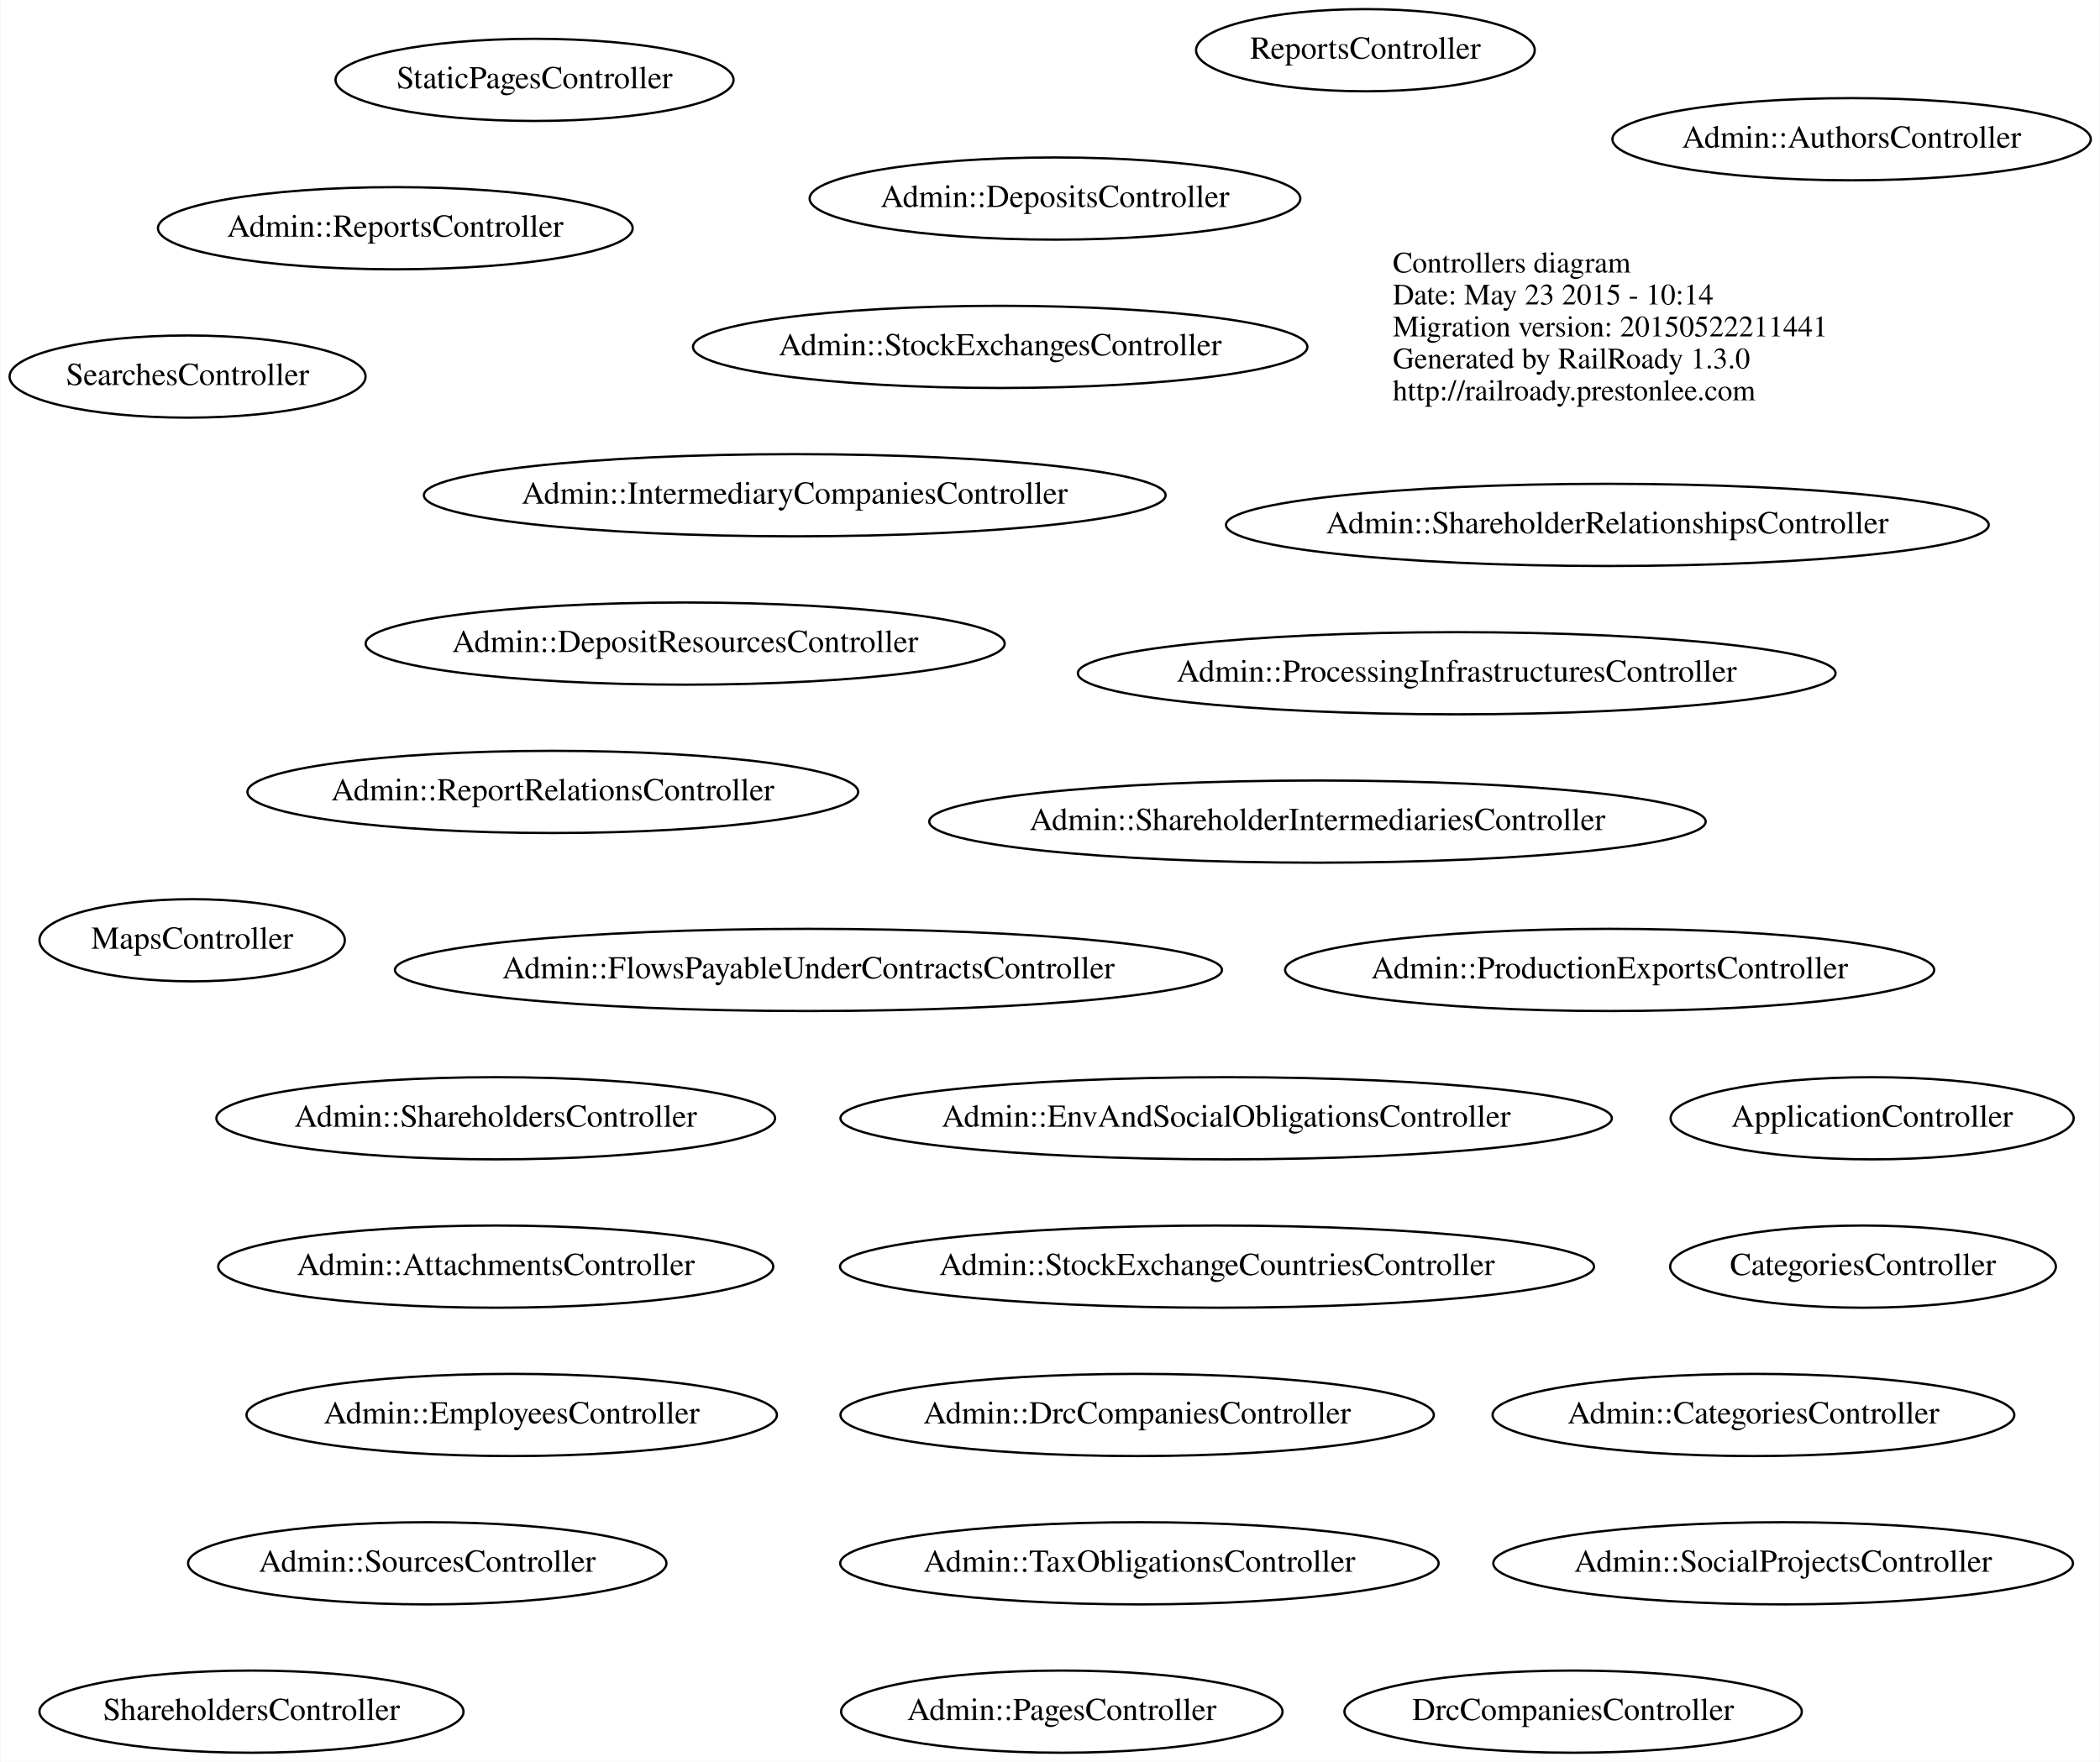
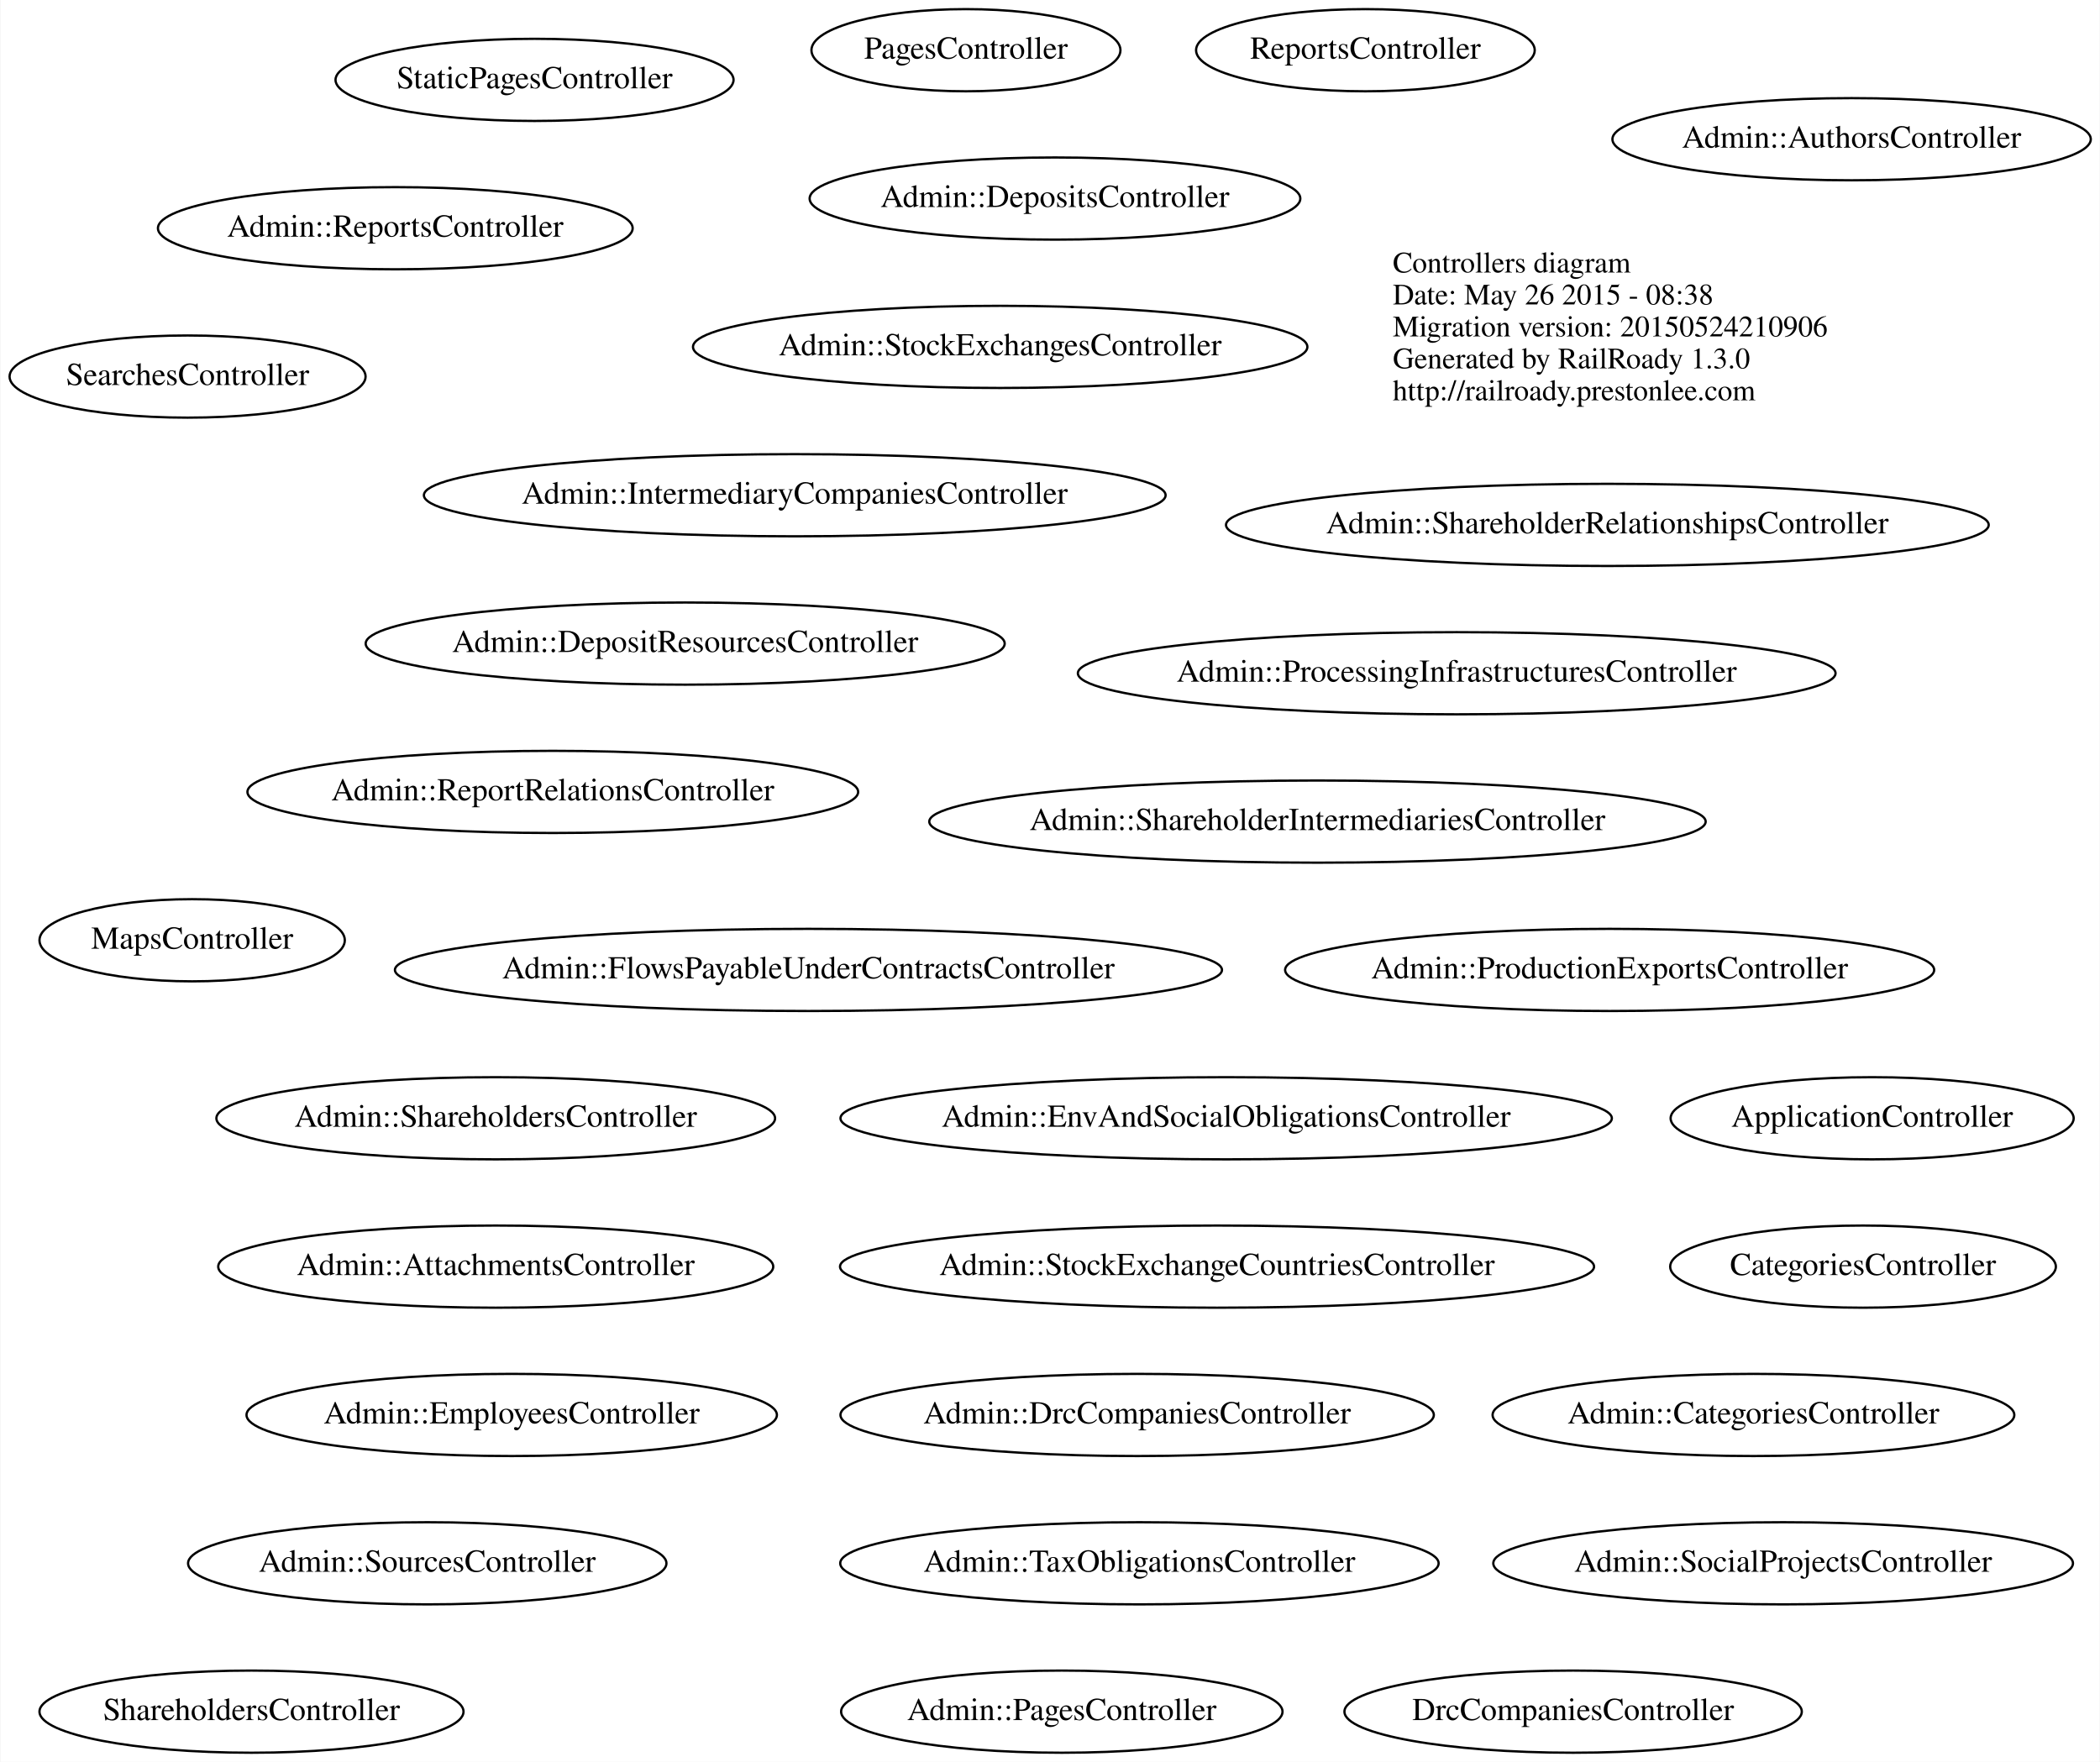
<svg xmlns="http://www.w3.org/2000/svg" width="920pt" height="772pt" viewBox="0.00 0.00 919.63 772.00">
  <g id="graph0" class="graph" transform="scale(1 1) rotate(0) translate(367.993 417)">
    <polygon fill="white" stroke="none" points="-367.993,355 -367.993,-417 551.641,-417 551.641,355 -367.993,355" />
    <g id="node1" class="node">
      <text text-anchor="start" x="242" y="-297.6" font-family="Times,serif" font-size="13.00">Controllers diagram</text>
-       <text text-anchor="start" x="242" y="-283.6" font-family="Times,serif" font-size="13.00">Date: May 23 2015 - 10:14</text>
-       <text text-anchor="start" x="242" y="-269.6" font-family="Times,serif" font-size="13.00">Migration version: 20150522211441</text>
+       <text text-anchor="start" x="242" y="-283.6" font-family="Times,serif" font-size="13.00">Date: May 26 2015 - 08:38</text>
+       <text text-anchor="start" x="242" y="-269.6" font-family="Times,serif" font-size="13.00">Migration version: 20150524210906</text>
      <text text-anchor="start" x="242" y="-255.6" font-family="Times,serif" font-size="13.00">Generated by RailRoady 1.3.0</text>
      <text text-anchor="start" x="242" y="-241.6" font-family="Times,serif" font-size="13.00">http://railroady.prestonlee.com</text>
    </g>
    <g id="node2" class="node">
      <ellipse fill="none" stroke="black" cx="-284" cy="-5" rx="66.888" ry="18" />
      <text text-anchor="middle" x="-284" y="-1.3" font-family="Times,serif" font-size="14.00">MapsController</text>
    </g>
    <g id="node3" class="node">
      <ellipse fill="none" stroke="black" cx="400" cy="203" rx="114.28" ry="18" />
      <text text-anchor="middle" x="400" y="206.7" font-family="Times,serif" font-size="14.00">Admin::CategoriesController</text>
    </g>
    <g id="node4" class="node">
      <ellipse fill="none" stroke="black" cx="-151" cy="138" rx="121.578" ry="18" />
      <text text-anchor="middle" x="-151" y="141.7" font-family="Times,serif" font-size="14.00">Admin::AttachmentsController</text>
    </g>
    <g id="node5" class="node">
      <ellipse fill="none" stroke="black" cx="-181" cy="268" rx="104.782" ry="18" />
      <text text-anchor="middle" x="-181" y="271.7" font-family="Times,serif" font-size="14.00">Admin::SourcesController</text>
    </g>
    <g id="node6" class="node">
      <ellipse fill="none" stroke="black" cx="-151" cy="73" rx="122.379" ry="18" />
      <text text-anchor="middle" x="-151" y="76.7" font-family="Times,serif" font-size="14.00">Admin::ShareholdersController</text>
    </g>
    <g id="node7" class="node">
      <ellipse fill="none" stroke="black" cx="130" cy="203" rx="129.977" ry="18" />
      <text text-anchor="middle" x="130" y="206.7" font-family="Times,serif" font-size="14.00">Admin::DrcCompaniesController</text>
    </g>
    <g id="node8" class="node">
      <ellipse fill="none" stroke="black" cx="270" cy="-122" rx="165.971" ry="18" />
      <text text-anchor="middle" x="270" y="-118.3" font-family="Times,serif" font-size="14.00">Admin::ProcessingInfrastructuresController</text>
    </g>
    <g id="node9" class="node">
      <ellipse fill="none" stroke="black" cx="-68" cy="-135" rx="139.976" ry="18" />
      <text text-anchor="middle" x="-68" y="-131.3" font-family="Times,serif" font-size="14.00">Admin::DepositResourcesController</text>
    </g>
    <g id="node10" class="node">
      <ellipse fill="none" stroke="black" cx="94" cy="-330" rx="107.482" ry="18" />
      <text text-anchor="middle" x="94" y="-326.3" font-family="Times,serif" font-size="14.00">Admin::DepositsController</text>
    </g>
    <g id="node11" class="node">
      <ellipse fill="none" stroke="black" cx="209" cy="-57" rx="170.07" ry="18" />
      <text text-anchor="middle" x="209" y="-53.3" font-family="Times,serif" font-size="14.00">Admin::ShareholderIntermediariesController</text>
    </g>
    <g id="node12" class="node">
      <ellipse fill="none" stroke="black" cx="-195" cy="-317" rx="103.982" ry="18" />
      <text text-anchor="middle" x="-195" y="-313.3" font-family="Times,serif" font-size="14.00">Admin::ReportsController</text>
    </g>
    <g id="node13" class="node">
      <ellipse fill="none" stroke="black" cx="70" cy="-265" rx="134.576" ry="18" />
      <text text-anchor="middle" x="70" y="-261.3" font-family="Times,serif" font-size="14.00">Admin::StockExchangesController</text>
    </g>
    <g id="node14" class="node">
      <ellipse fill="none" stroke="black" cx="-14" cy="8" rx="181.168" ry="18" />
      <text text-anchor="middle" x="-14" y="11.7" font-family="Times,serif" font-size="14.00">Admin::FlowsPayableUnderContractsController</text>
    </g>
    <g id="node15" class="node">
      <ellipse fill="none" stroke="black" cx="413" cy="268" rx="126.978" ry="18" />
      <text text-anchor="middle" x="413" y="271.7" font-family="Times,serif" font-size="14.00">Admin::SocialProjectsController</text>
    </g>
    <g id="node16" class="node">
      <ellipse fill="none" stroke="black" cx="443" cy="-356" rx="104.782" ry="18" />
      <text text-anchor="middle" x="443" y="-352.3" font-family="Times,serif" font-size="14.00">Admin::AuthorsController</text>
    </g>
    <g id="node17" class="node">
      <ellipse fill="none" stroke="black" cx="169" cy="73" rx="168.97" ry="18" />
      <text text-anchor="middle" x="169" y="76.7" font-family="Times,serif" font-size="14.00">Admin::EnvAndSocialObligationsController</text>
    </g>
    <g id="node18" class="node">
      <ellipse fill="none" stroke="black" cx="165" cy="138" rx="165.171" ry="18" />
      <text text-anchor="middle" x="165" y="141.7" font-family="Times,serif" font-size="14.00">Admin::StockExchangeCountriesController</text>
    </g>
    <g id="node19" class="node">
      <ellipse fill="none" stroke="black" cx="336" cy="-187" rx="167.07" ry="18" />
      <text text-anchor="middle" x="336" y="-183.3" font-family="Times,serif" font-size="14.00">Admin::ShareholderRelationshipsController</text>
    </g>
    <g id="node20" class="node">
      <ellipse fill="none" stroke="black" cx="-126" cy="-70" rx="133.776" ry="18" />
      <text text-anchor="middle" x="-126" y="-66.3" font-family="Times,serif" font-size="14.00">Admin::ReportRelationsController</text>
    </g>
    <g id="node21" class="node">
      <ellipse fill="none" stroke="black" cx="-20" cy="-200" rx="162.471" ry="18" />
      <text text-anchor="middle" x="-20" y="-196.3" font-family="Times,serif" font-size="14.00">Admin::IntermediaryCompaniesController</text>
    </g>
    <g id="node22" class="node">
      <ellipse fill="none" stroke="black" cx="97" cy="333" rx="96.683" ry="18" />
      <text text-anchor="middle" x="97" y="336.7" font-family="Times,serif" font-size="14.00">Admin::PagesController</text>
    </g>
    <g id="node23" class="node">
      <ellipse fill="none" stroke="black" cx="337" cy="8" rx="142.175" ry="18" />
      <text text-anchor="middle" x="337" y="11.7" font-family="Times,serif" font-size="14.00">Admin::ProductionExportsController</text>
    </g>
    <g id="node24" class="node">
      <ellipse fill="none" stroke="black" cx="-144" cy="203" rx="116.18" ry="18" />
      <text text-anchor="middle" x="-144" y="206.7" font-family="Times,serif" font-size="14.00">Admin::EmployeesController</text>
    </g>
    <g id="node25" class="node">
      <ellipse fill="none" stroke="black" cx="131" cy="268" rx="131.077" ry="18" />
      <text text-anchor="middle" x="131" y="271.7" font-family="Times,serif" font-size="14.00">Admin::TaxObligationsController</text>
    </g>
    <g id="node26" class="node">
      <ellipse fill="none" stroke="black" cx="448" cy="138" rx="84.485" ry="18" />
      <text text-anchor="middle" x="448" y="141.7" font-family="Times,serif" font-size="14.00">CategoriesController</text>
    </g>
    <g id="node27" class="node">
      <ellipse fill="none" stroke="black" cx="-258" cy="333" rx="92.883" ry="18" />
      <text text-anchor="middle" x="-258" y="336.7" font-family="Times,serif" font-size="14.00">ShareholdersController</text>
    </g>
    <g id="node28" class="node">
      <ellipse fill="none" stroke="black" cx="321" cy="333" rx="100.182" ry="18" />
      <text text-anchor="middle" x="321" y="336.7" font-family="Times,serif" font-size="14.00">DrcCompaniesController</text>
    </g>
    <g id="node29" class="node">
      <ellipse fill="none" stroke="black" cx="452" cy="73" rx="88.284" ry="18" />
      <text text-anchor="middle" x="452" y="76.7" font-family="Times,serif" font-size="14.00">ApplicationController</text>
    </g>
    <g id="node30" class="node">
      <ellipse fill="none" stroke="black" cx="230" cy="-395" rx="74.187" ry="18" />
      <text text-anchor="middle" x="230" y="-391.3" font-family="Times,serif" font-size="14.00">ReportsController</text>
    </g>
    <g id="node31" class="node">
      <ellipse fill="none" stroke="black" cx="-286" cy="-252" rx="77.986" ry="18" />
      <text text-anchor="middle" x="-286" y="-248.3" font-family="Times,serif" font-size="14.00">SearchesController</text>
    </g>
    <g id="node32" class="node">
+       <ellipse fill="none" stroke="black" cx="55" cy="-395" rx="67.688" ry="18" />
+       <text text-anchor="middle" x="55" y="-391.3" font-family="Times,serif" font-size="14.00">PagesController</text>
+     </g>
+     <g id="node33" class="node">
      <ellipse fill="none" stroke="black" cx="-134" cy="-382" rx="87.185" ry="18" />
      <text text-anchor="middle" x="-134" y="-378.3" font-family="Times,serif" font-size="14.00">StaticPagesController</text>
    </g>
  </g>
</svg>
